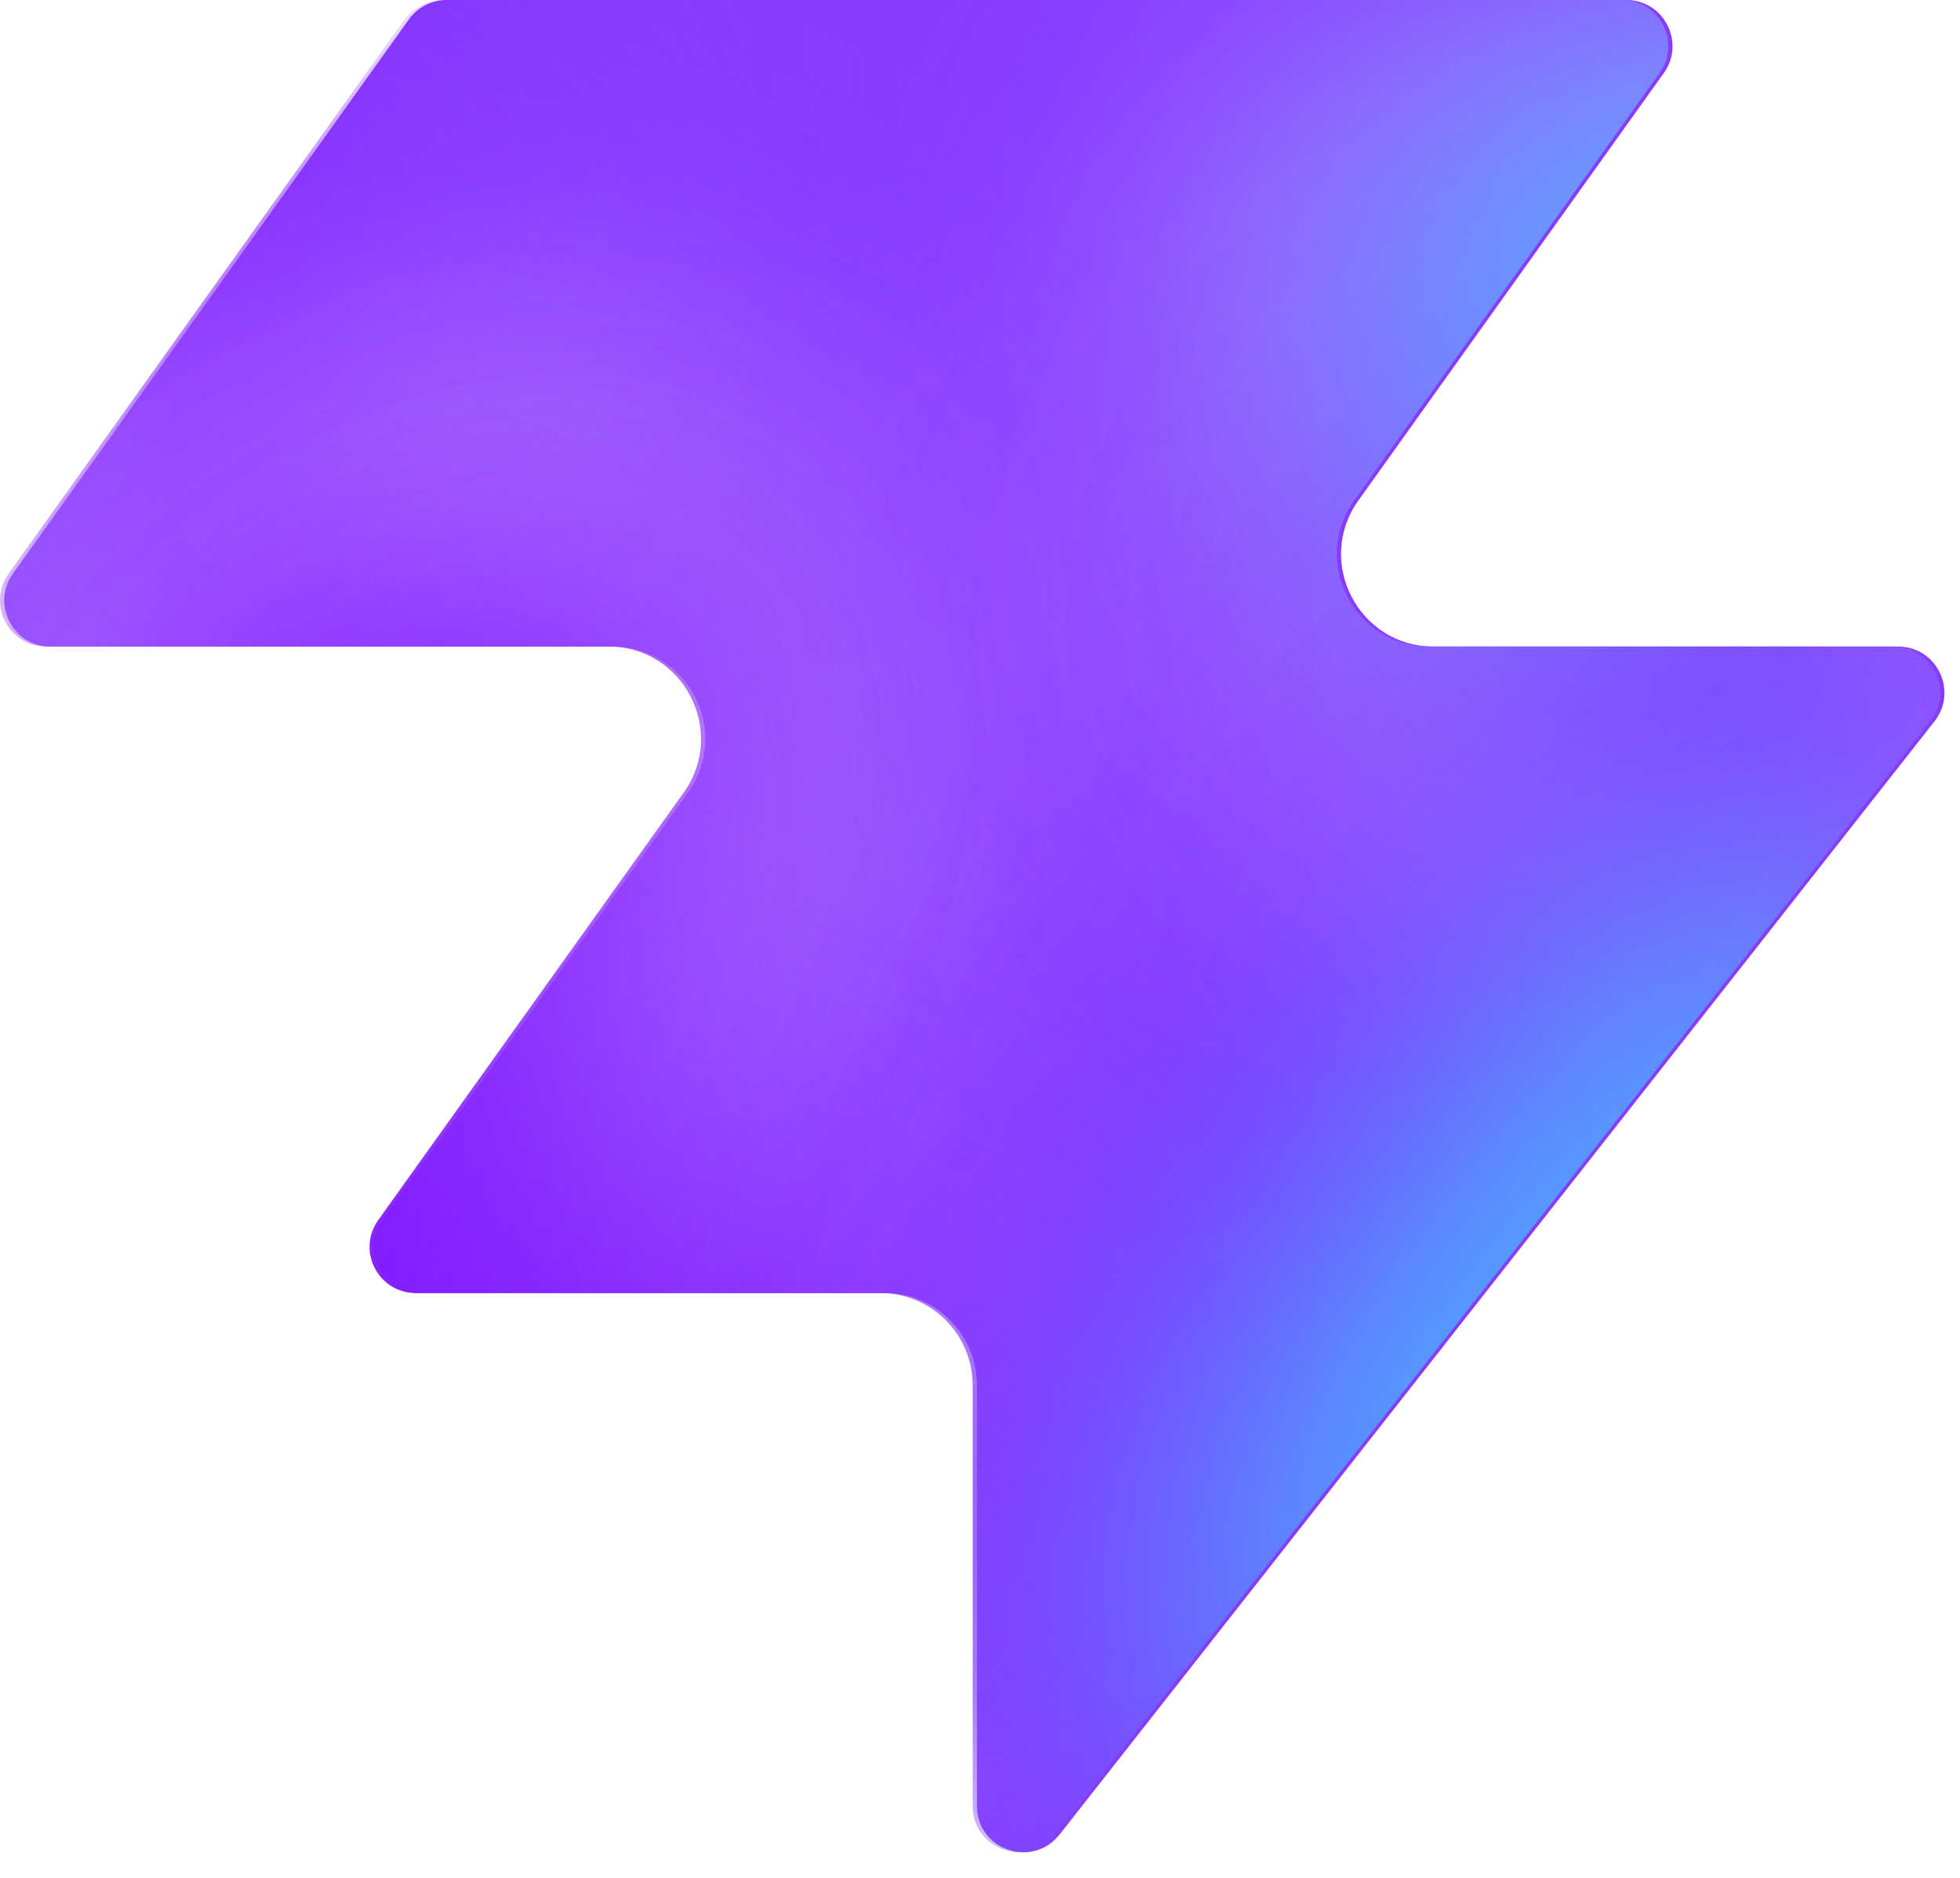
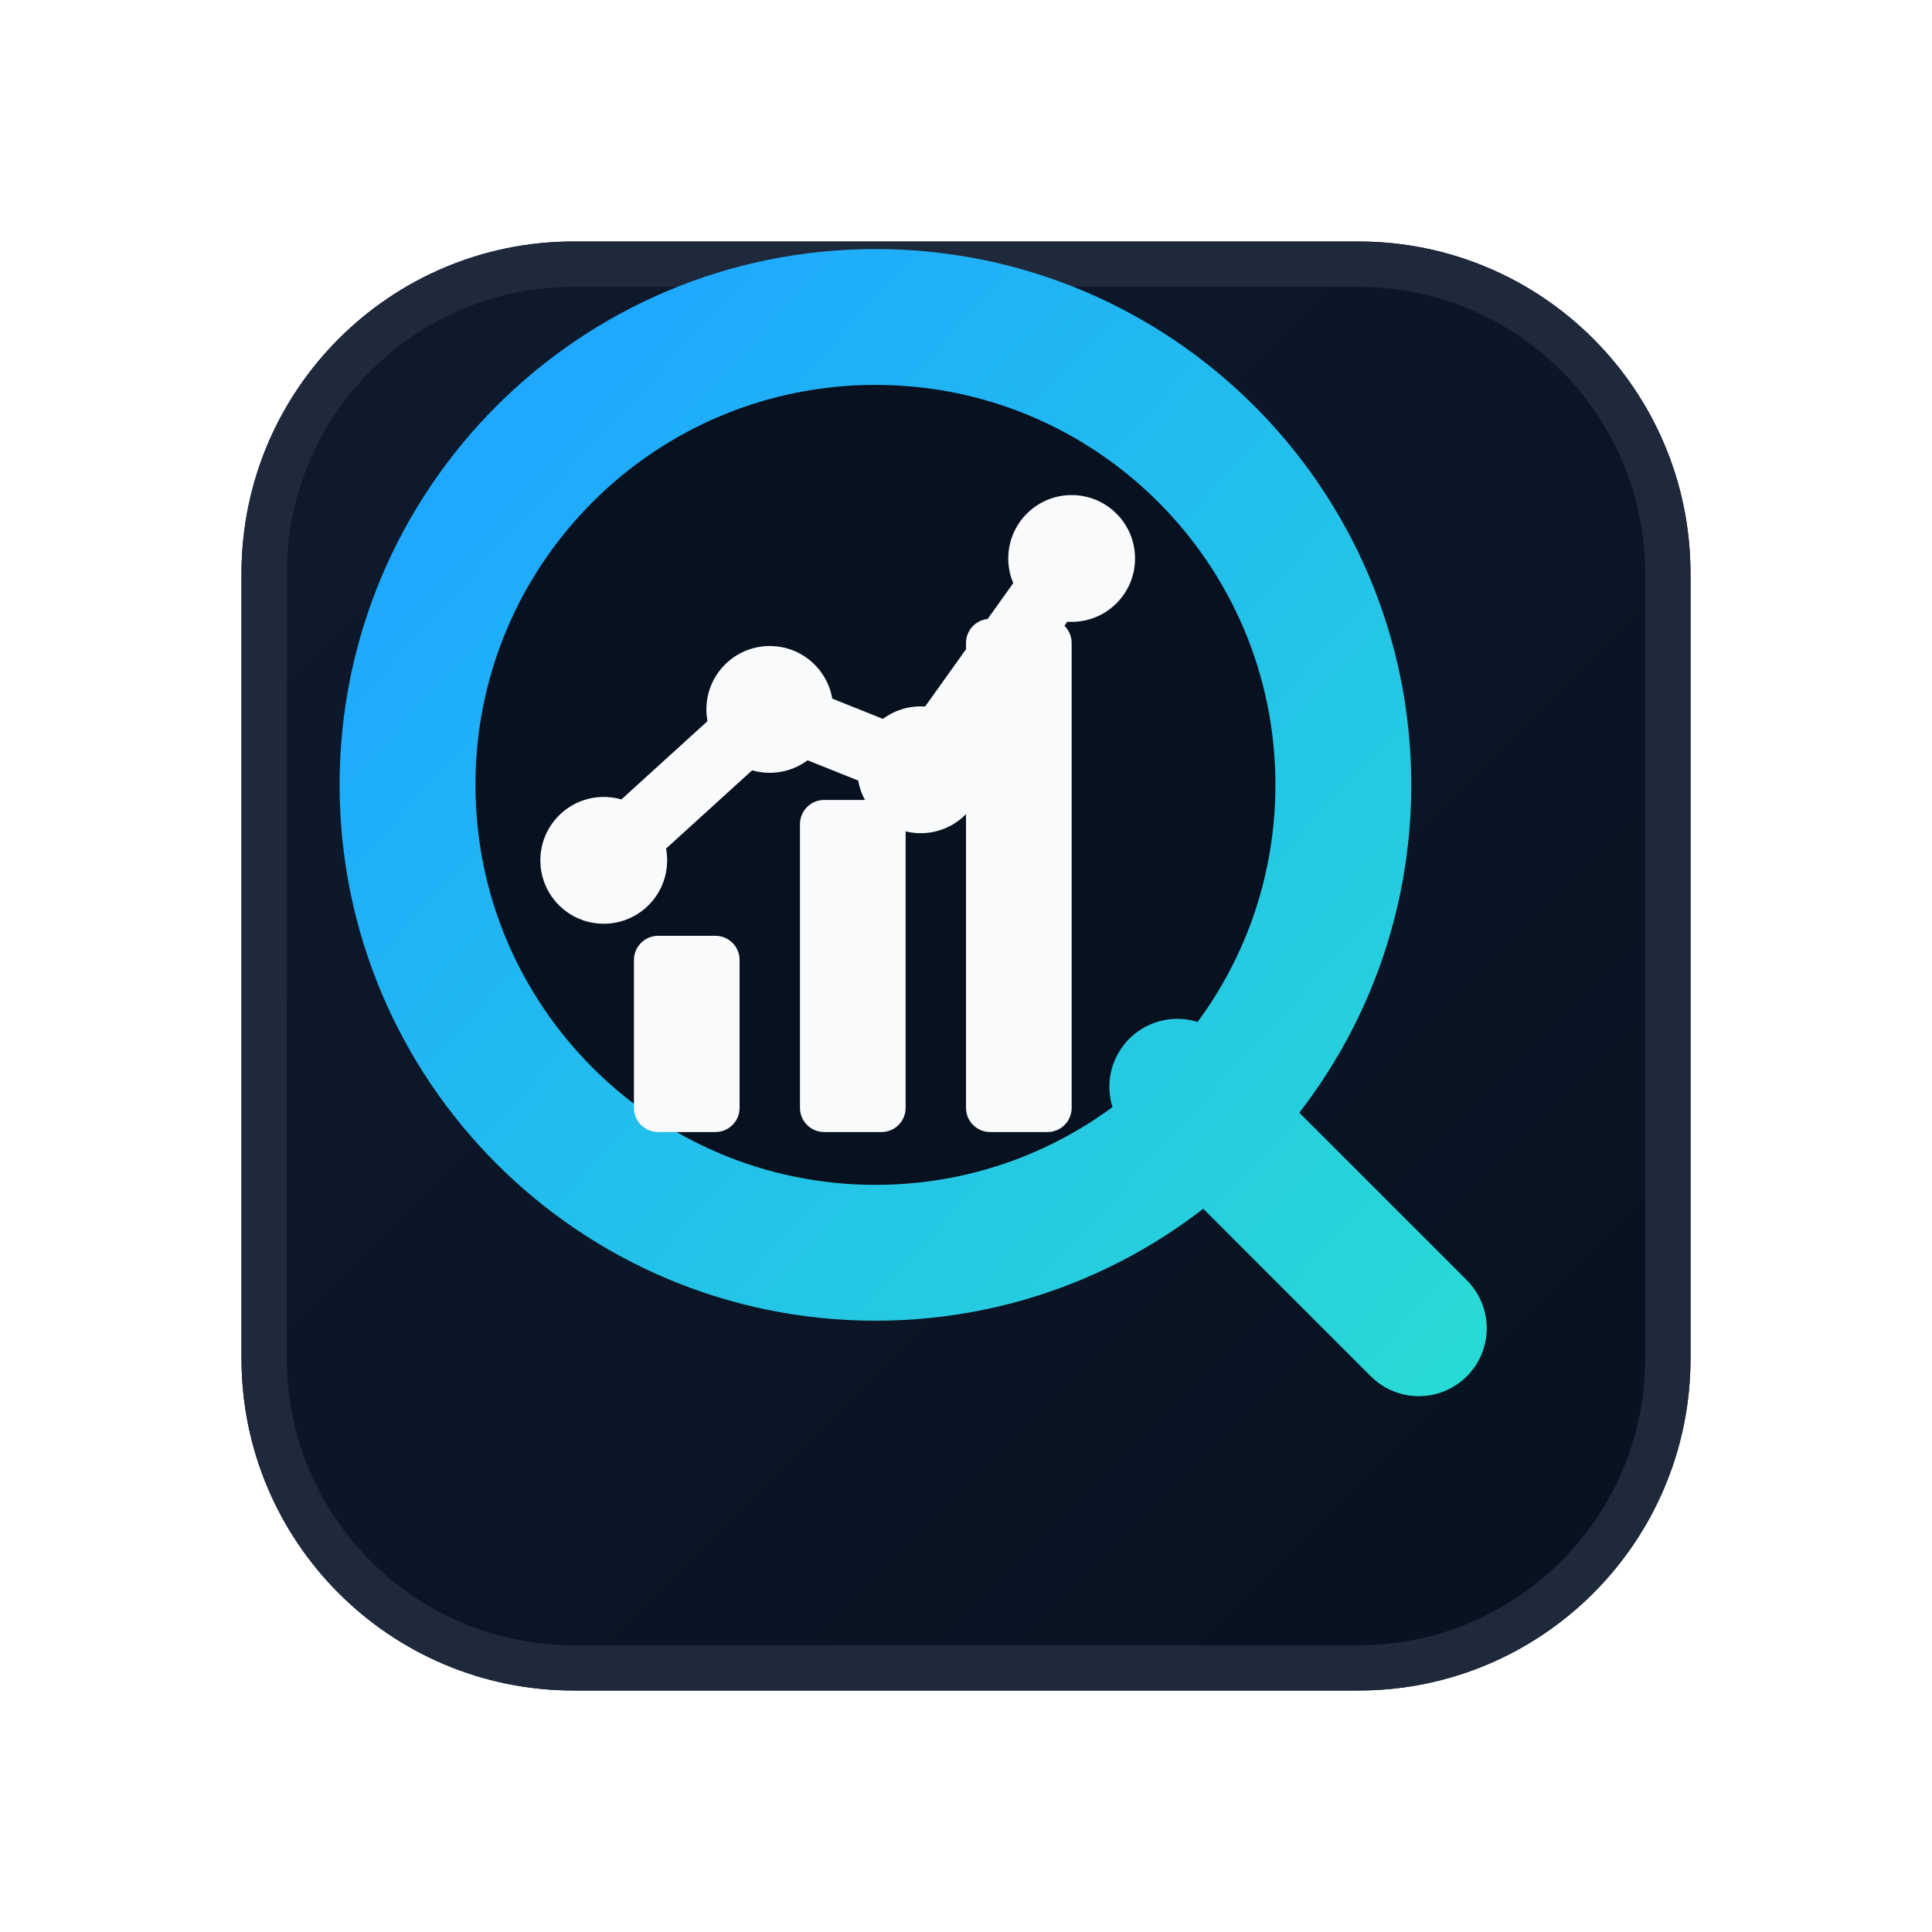
- <svg xmlns="http://www.w3.org/2000/svg" width="48" height="46" fill="none" viewBox="0 0 48 46">
-   <path fill="#863bff" d="M25.946 44.938c-.664.845-2.021.375-2.021-.698V33.937a2.26 2.26 0 0 0-2.262-2.262H10.287c-.92 0-1.456-1.04-.92-1.788l7.48-10.471c1.07-1.497 0-3.578-1.842-3.578H1.237c-.92 0-1.456-1.04-.92-1.788L10.013.474c.214-.297.556-.474.92-.474h28.894c.92 0 1.456 1.04.92 1.788l-7.48 10.471c-1.07 1.498 0 3.579 1.842 3.579h11.377c.943 0 1.473 1.088.89 1.83L25.947 44.94z" style="fill:#863bff;fill:color(display-p3 .525 .23 1);fill-opacity:1" />
-   <mask id="a" width="48" height="46" x="0" y="0" maskUnits="userSpaceOnUse" style="mask-type:alpha">
-     <path fill="#000" d="M25.842 44.938c-.664.844-2.021.375-2.021-.698V33.937a2.26 2.26 0 0 0-2.262-2.262H10.183c-.92 0-1.456-1.04-.92-1.788l7.48-10.471c1.07-1.498 0-3.579-1.842-3.579H1.133c-.92 0-1.456-1.04-.92-1.787L9.91.473c.214-.297.556-.474.92-.474h28.894c.92 0 1.456 1.04.92 1.788l-7.48 10.471c-1.07 1.498 0 3.578 1.842 3.578h11.377c.943 0 1.473 1.088.89 1.832L25.843 44.94z" style="fill:#000;fill-opacity:1" />
-   </mask>
-   <g mask="url(#a)">
-     <g filter="url(#b)">
-       <ellipse cx="5.508" cy="14.704" fill="#ede6ff" rx="5.508" ry="14.704" style="fill:#ede6ff;fill:color(display-p3 .927 .903 1);fill-opacity:1" transform="matrix(.00324 1 1 -.00324 -4.47 31.516)" />
-     </g>
-     <g filter="url(#c)">
-       <ellipse cx="10.399" cy="29.851" fill="#ede6ff" rx="10.399" ry="29.851" style="fill:#ede6ff;fill:color(display-p3 .927 .903 1);fill-opacity:1" transform="matrix(.00324 1 1 -.00324 -39.328 7.883)" />
-     </g>
-     <g filter="url(#d)">
-       <ellipse cx="5.508" cy="30.487" fill="#7e14ff" rx="5.508" ry="30.487" style="fill:#7e14ff;fill:color(display-p3 .492 .077 1);fill-opacity:1" transform="rotate(89.814 -25.913 -14.639)scale(1 -1)" />
-     </g>
-     <g filter="url(#e)">
-       <ellipse cx="5.508" cy="30.599" fill="#7e14ff" rx="5.508" ry="30.599" style="fill:#7e14ff;fill:color(display-p3 .492 .077 1);fill-opacity:1" transform="rotate(89.814 -32.644 -3.334)scale(1 -1)" />
-     </g>
-     <g filter="url(#f)">
-       <ellipse cx="5.508" cy="30.599" fill="#7e14ff" rx="5.508" ry="30.599" style="fill:#7e14ff;fill:color(display-p3 .492 .077 1);fill-opacity:1" transform="matrix(.00324 1 1 -.00324 -34.34 30.47)" />
-     </g>
-     <g filter="url(#g)">
-       <ellipse cx="14.072" cy="22.078" fill="#ede6ff" rx="14.072" ry="22.078" style="fill:#ede6ff;fill:color(display-p3 .927 .903 1);fill-opacity:1" transform="rotate(93.35 24.506 48.493)scale(-1 1)" />
-     </g>
-     <g filter="url(#h)">
-       <ellipse cx="3.47" cy="21.501" fill="#7e14ff" rx="3.47" ry="21.501" style="fill:#7e14ff;fill:color(display-p3 .492 .077 1);fill-opacity:1" transform="rotate(89.009 28.708 47.59)scale(-1 1)" />
-     </g>
-     <g filter="url(#i)">
-       <ellipse cx="3.47" cy="21.501" fill="#7e14ff" rx="3.47" ry="21.501" style="fill:#7e14ff;fill:color(display-p3 .492 .077 1);fill-opacity:1" transform="rotate(89.009 28.708 47.59)scale(-1 1)" />
-     </g>
-     <g filter="url(#j)">
-       <ellipse cx=".387" cy="8.972" fill="#7e14ff" rx="4.407" ry="29.108" style="fill:#7e14ff;fill:color(display-p3 .492 .077 1);fill-opacity:1" transform="rotate(39.51 .387 8.972)" />
-     </g>
-     <g filter="url(#k)">
-       <ellipse cx="47.523" cy="-6.092" fill="#7e14ff" rx="4.407" ry="29.108" style="fill:#7e14ff;fill:color(display-p3 .492 .077 1);fill-opacity:1" transform="rotate(37.892 47.523 -6.092)" />
-     </g>
-     <g filter="url(#l)">
-       <ellipse cx="41.412" cy="6.333" fill="#47bfff" rx="5.971" ry="9.665" style="fill:#47bfff;fill:color(display-p3 .28 .748 1);fill-opacity:1" transform="rotate(37.892 41.412 6.333)" />
-     </g>
-     <g filter="url(#m)">
-       <ellipse cx="-1.879" cy="38.332" fill="#7e14ff" rx="4.407" ry="29.108" style="fill:#7e14ff;fill:color(display-p3 .492 .077 1);fill-opacity:1" transform="rotate(37.892 -1.88 38.332)" />
-     </g>
-     <g filter="url(#n)">
-       <ellipse cx="-1.879" cy="38.332" fill="#7e14ff" rx="4.407" ry="29.108" style="fill:#7e14ff;fill:color(display-p3 .492 .077 1);fill-opacity:1" transform="rotate(37.892 -1.88 38.332)" />
-     </g>
-     <g filter="url(#o)">
-       <ellipse cx="35.651" cy="29.907" fill="#7e14ff" rx="4.407" ry="29.108" style="fill:#7e14ff;fill:color(display-p3 .492 .077 1);fill-opacity:1" transform="rotate(37.892 35.651 29.907)" />
-     </g>
-     <g filter="url(#p)">
-       <ellipse cx="38.418" cy="32.4" fill="#47bfff" rx="5.971" ry="15.297" style="fill:#47bfff;fill:color(display-p3 .28 .748 1);fill-opacity:1" transform="rotate(37.892 38.418 32.4)" />
-     </g>
-   </g>
+ <svg xmlns="http://www.w3.org/2000/svg" width="64" height="64" viewBox="0 0 64 64" fill="none">
  <defs>
-     <filter id="b" width="60.045" height="41.654" x="-19.77" y="16.149" color-interpolation-filters="sRGB" filterUnits="userSpaceOnUse">
-       <feFlood flood-opacity="0" result="BackgroundImageFix" />
-       <feBlend in="SourceGraphic" in2="BackgroundImageFix" result="shape" />
-       <feGaussianBlur result="effect1_foregroundBlur_2002_17158" stdDeviation="7.659" />
-     </filter>
-     <filter id="c" width="90.34" height="51.437" x="-54.613" y="-7.533" color-interpolation-filters="sRGB" filterUnits="userSpaceOnUse">
-       <feFlood flood-opacity="0" result="BackgroundImageFix" />
-       <feBlend in="SourceGraphic" in2="BackgroundImageFix" result="shape" />
-       <feGaussianBlur result="effect1_foregroundBlur_2002_17158" stdDeviation="7.659" />
-     </filter>
-     <filter id="d" width="79.355" height="29.4" x="-49.64" y="2.03" color-interpolation-filters="sRGB" filterUnits="userSpaceOnUse">
-       <feFlood flood-opacity="0" result="BackgroundImageFix" />
-       <feBlend in="SourceGraphic" in2="BackgroundImageFix" result="shape" />
-       <feGaussianBlur result="effect1_foregroundBlur_2002_17158" stdDeviation="4.596" />
-     </filter>
-     <filter id="e" width="79.579" height="29.4" x="-45.045" y="20.029" color-interpolation-filters="sRGB" filterUnits="userSpaceOnUse">
-       <feFlood flood-opacity="0" result="BackgroundImageFix" />
-       <feBlend in="SourceGraphic" in2="BackgroundImageFix" result="shape" />
-       <feGaussianBlur result="effect1_foregroundBlur_2002_17158" stdDeviation="4.596" />
-     </filter>
-     <filter id="f" width="79.579" height="29.4" x="-43.513" y="21.178" color-interpolation-filters="sRGB" filterUnits="userSpaceOnUse">
-       <feFlood flood-opacity="0" result="BackgroundImageFix" />
-       <feBlend in="SourceGraphic" in2="BackgroundImageFix" result="shape" />
-       <feGaussianBlur result="effect1_foregroundBlur_2002_17158" stdDeviation="4.596" />
-     </filter>
-     <filter id="g" width="74.749" height="58.852" x="15.756" y="-17.901" color-interpolation-filters="sRGB" filterUnits="userSpaceOnUse">
-       <feFlood flood-opacity="0" result="BackgroundImageFix" />
-       <feBlend in="SourceGraphic" in2="BackgroundImageFix" result="shape" />
-       <feGaussianBlur result="effect1_foregroundBlur_2002_17158" stdDeviation="7.659" />
-     </filter>
-     <filter id="h" width="61.377" height="25.362" x="23.548" y="2.284" color-interpolation-filters="sRGB" filterUnits="userSpaceOnUse">
-       <feFlood flood-opacity="0" result="BackgroundImageFix" />
-       <feBlend in="SourceGraphic" in2="BackgroundImageFix" result="shape" />
-       <feGaussianBlur result="effect1_foregroundBlur_2002_17158" stdDeviation="4.596" />
-     </filter>
-     <filter id="i" width="61.377" height="25.362" x="23.548" y="2.284" color-interpolation-filters="sRGB" filterUnits="userSpaceOnUse">
-       <feFlood flood-opacity="0" result="BackgroundImageFix" />
-       <feBlend in="SourceGraphic" in2="BackgroundImageFix" result="shape" />
-       <feGaussianBlur result="effect1_foregroundBlur_2002_17158" stdDeviation="4.596" />
-     </filter>
-     <filter id="j" width="56.045" height="63.649" x="-27.636" y="-22.853" color-interpolation-filters="sRGB" filterUnits="userSpaceOnUse">
-       <feFlood flood-opacity="0" result="BackgroundImageFix" />
-       <feBlend in="SourceGraphic" in2="BackgroundImageFix" result="shape" />
-       <feGaussianBlur result="effect1_foregroundBlur_2002_17158" stdDeviation="4.596" />
-     </filter>
-     <filter id="k" width="54.814" height="64.646" x="20.116" y="-38.415" color-interpolation-filters="sRGB" filterUnits="userSpaceOnUse">
-       <feFlood flood-opacity="0" result="BackgroundImageFix" />
-       <feBlend in="SourceGraphic" in2="BackgroundImageFix" result="shape" />
-       <feGaussianBlur result="effect1_foregroundBlur_2002_17158" stdDeviation="4.596" />
-     </filter>
-     <filter id="l" width="33.541" height="35.313" x="24.641" y="-11.323" color-interpolation-filters="sRGB" filterUnits="userSpaceOnUse">
-       <feFlood flood-opacity="0" result="BackgroundImageFix" />
-       <feBlend in="SourceGraphic" in2="BackgroundImageFix" result="shape" />
-       <feGaussianBlur result="effect1_foregroundBlur_2002_17158" stdDeviation="4.596" />
-     </filter>
-     <filter id="m" width="54.814" height="64.646" x="-29.286" y="6.009" color-interpolation-filters="sRGB" filterUnits="userSpaceOnUse">
-       <feFlood flood-opacity="0" result="BackgroundImageFix" />
-       <feBlend in="SourceGraphic" in2="BackgroundImageFix" result="shape" />
-       <feGaussianBlur result="effect1_foregroundBlur_2002_17158" stdDeviation="4.596" />
-     </filter>
-     <filter id="n" width="54.814" height="64.646" x="-29.286" y="6.009" color-interpolation-filters="sRGB" filterUnits="userSpaceOnUse">
-       <feFlood flood-opacity="0" result="BackgroundImageFix" />
-       <feBlend in="SourceGraphic" in2="BackgroundImageFix" result="shape" />
-       <feGaussianBlur result="effect1_foregroundBlur_2002_17158" stdDeviation="4.596" />
-     </filter>
-     <filter id="o" width="54.814" height="64.646" x="8.244" y="-2.416" color-interpolation-filters="sRGB" filterUnits="userSpaceOnUse">
-       <feFlood flood-opacity="0" result="BackgroundImageFix" />
-       <feBlend in="SourceGraphic" in2="BackgroundImageFix" result="shape" />
-       <feGaussianBlur result="effect1_foregroundBlur_2002_17158" stdDeviation="4.596" />
-     </filter>
-     <filter id="p" width="39.409" height="43.623" x="18.713" y="10.588" color-interpolation-filters="sRGB" filterUnits="userSpaceOnUse">
-       <feFlood flood-opacity="0" result="BackgroundImageFix" />
-       <feBlend in="SourceGraphic" in2="BackgroundImageFix" result="shape" />
-       <feGaussianBlur result="effect1_foregroundBlur_2002_17158" stdDeviation="4.596" />
-     </filter>
+     <linearGradient id="ring" x1="14" y1="16" x2="51" y2="50" gradientUnits="userSpaceOnUse">
+       <stop offset="0" stop-color="#1ea8ff" />
+       <stop offset="1" stop-color="#29e0d0" />
+     </linearGradient>
+     <linearGradient id="bg" x1="8" y1="8" x2="56" y2="56" gradientUnits="userSpaceOnUse">
+       <stop offset="0" stop-color="#0f1a2d" />
+       <stop offset="1" stop-color="#07111f" />
+     </linearGradient>
  </defs>
+   <rect x="8" y="8" width="48" height="48" rx="11" fill="url(#bg)" />
+   <rect x="8.75" y="8.75" width="46.5" height="46.5" rx="10.25" stroke="#1e293b" stroke-width="1.5" />
+   <circle cx="29" cy="26" r="13.5" fill="#08111f" />
+   <circle cx="29" cy="26" r="15.5" stroke="url(#ring)" stroke-width="4.5" />
+   <path d="M39 36L47 44" stroke="url(#ring)" stroke-linecap="round" stroke-width="4.5" />
+   <rect x="21" y="31" width="3.5" height="6.5" rx="0.8" fill="#f8fafc" />
+   <rect x="26.5" y="26.5" width="3.5" height="11" rx="0.8" fill="#f8fafc" />
+   <rect x="32" y="20.5" width="3.5" height="17" rx="0.8" fill="#f8fafc" />
+   <path d="M20 28.5L25.5 23.5L30.5 25.5L35.5 18.5" stroke="#f8fafc" stroke-linecap="round" stroke-linejoin="round" stroke-width="2.2" />
+   <circle cx="20" cy="28.5" r="2.1" fill="#f8fafc" />
+   <circle cx="25.5" cy="23.5" r="2.1" fill="#f8fafc" />
+   <circle cx="30.5" cy="25.5" r="2.1" fill="#f8fafc" />
+   <circle cx="35.5" cy="18.5" r="2.1" fill="#f8fafc" />
</svg>
